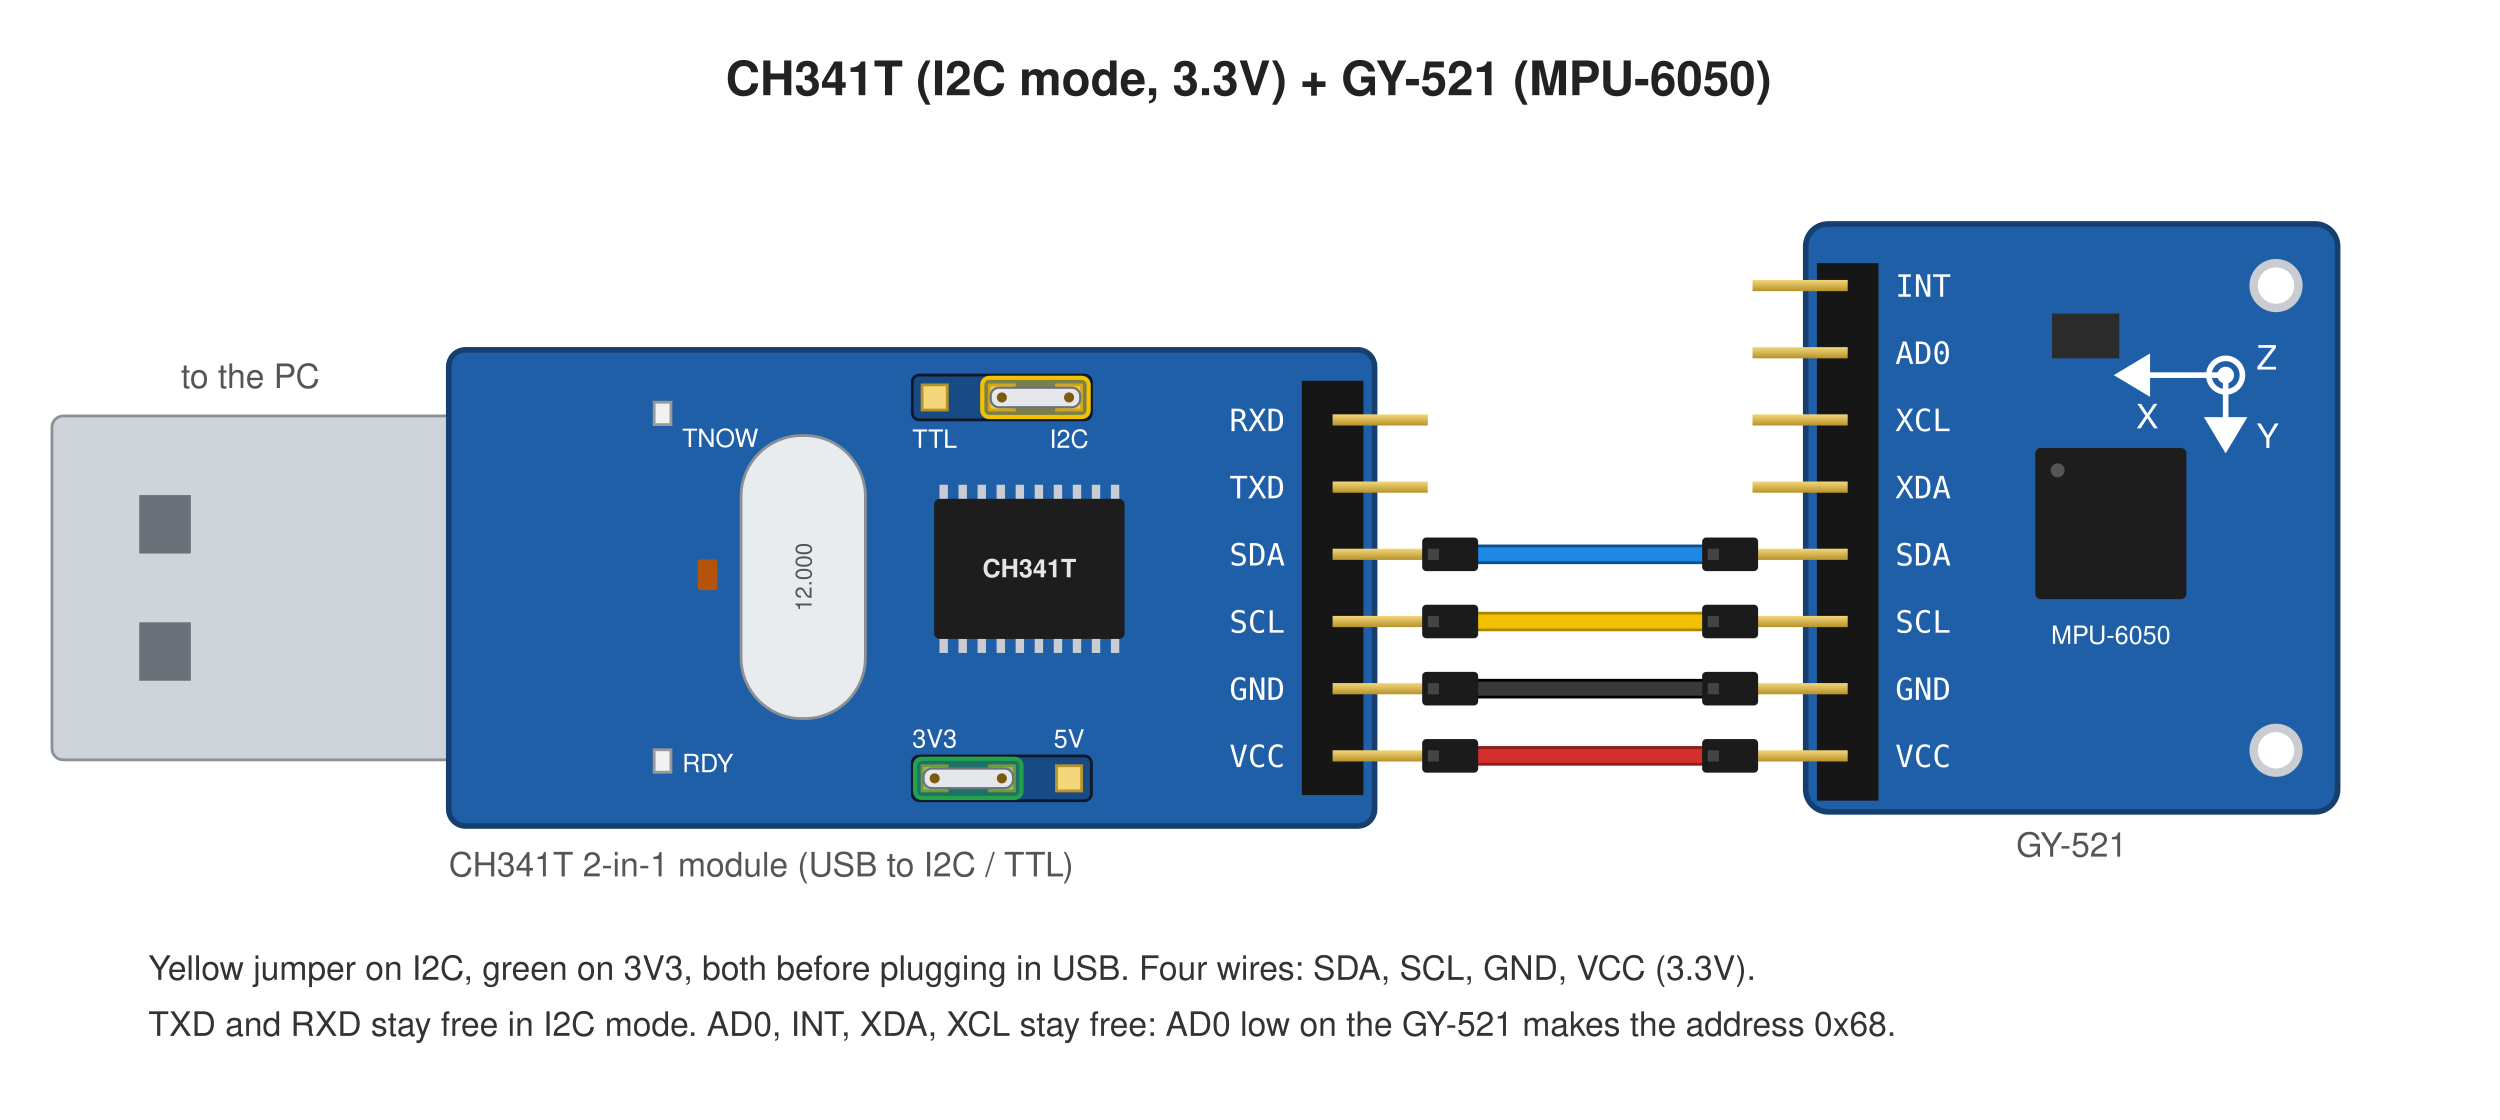
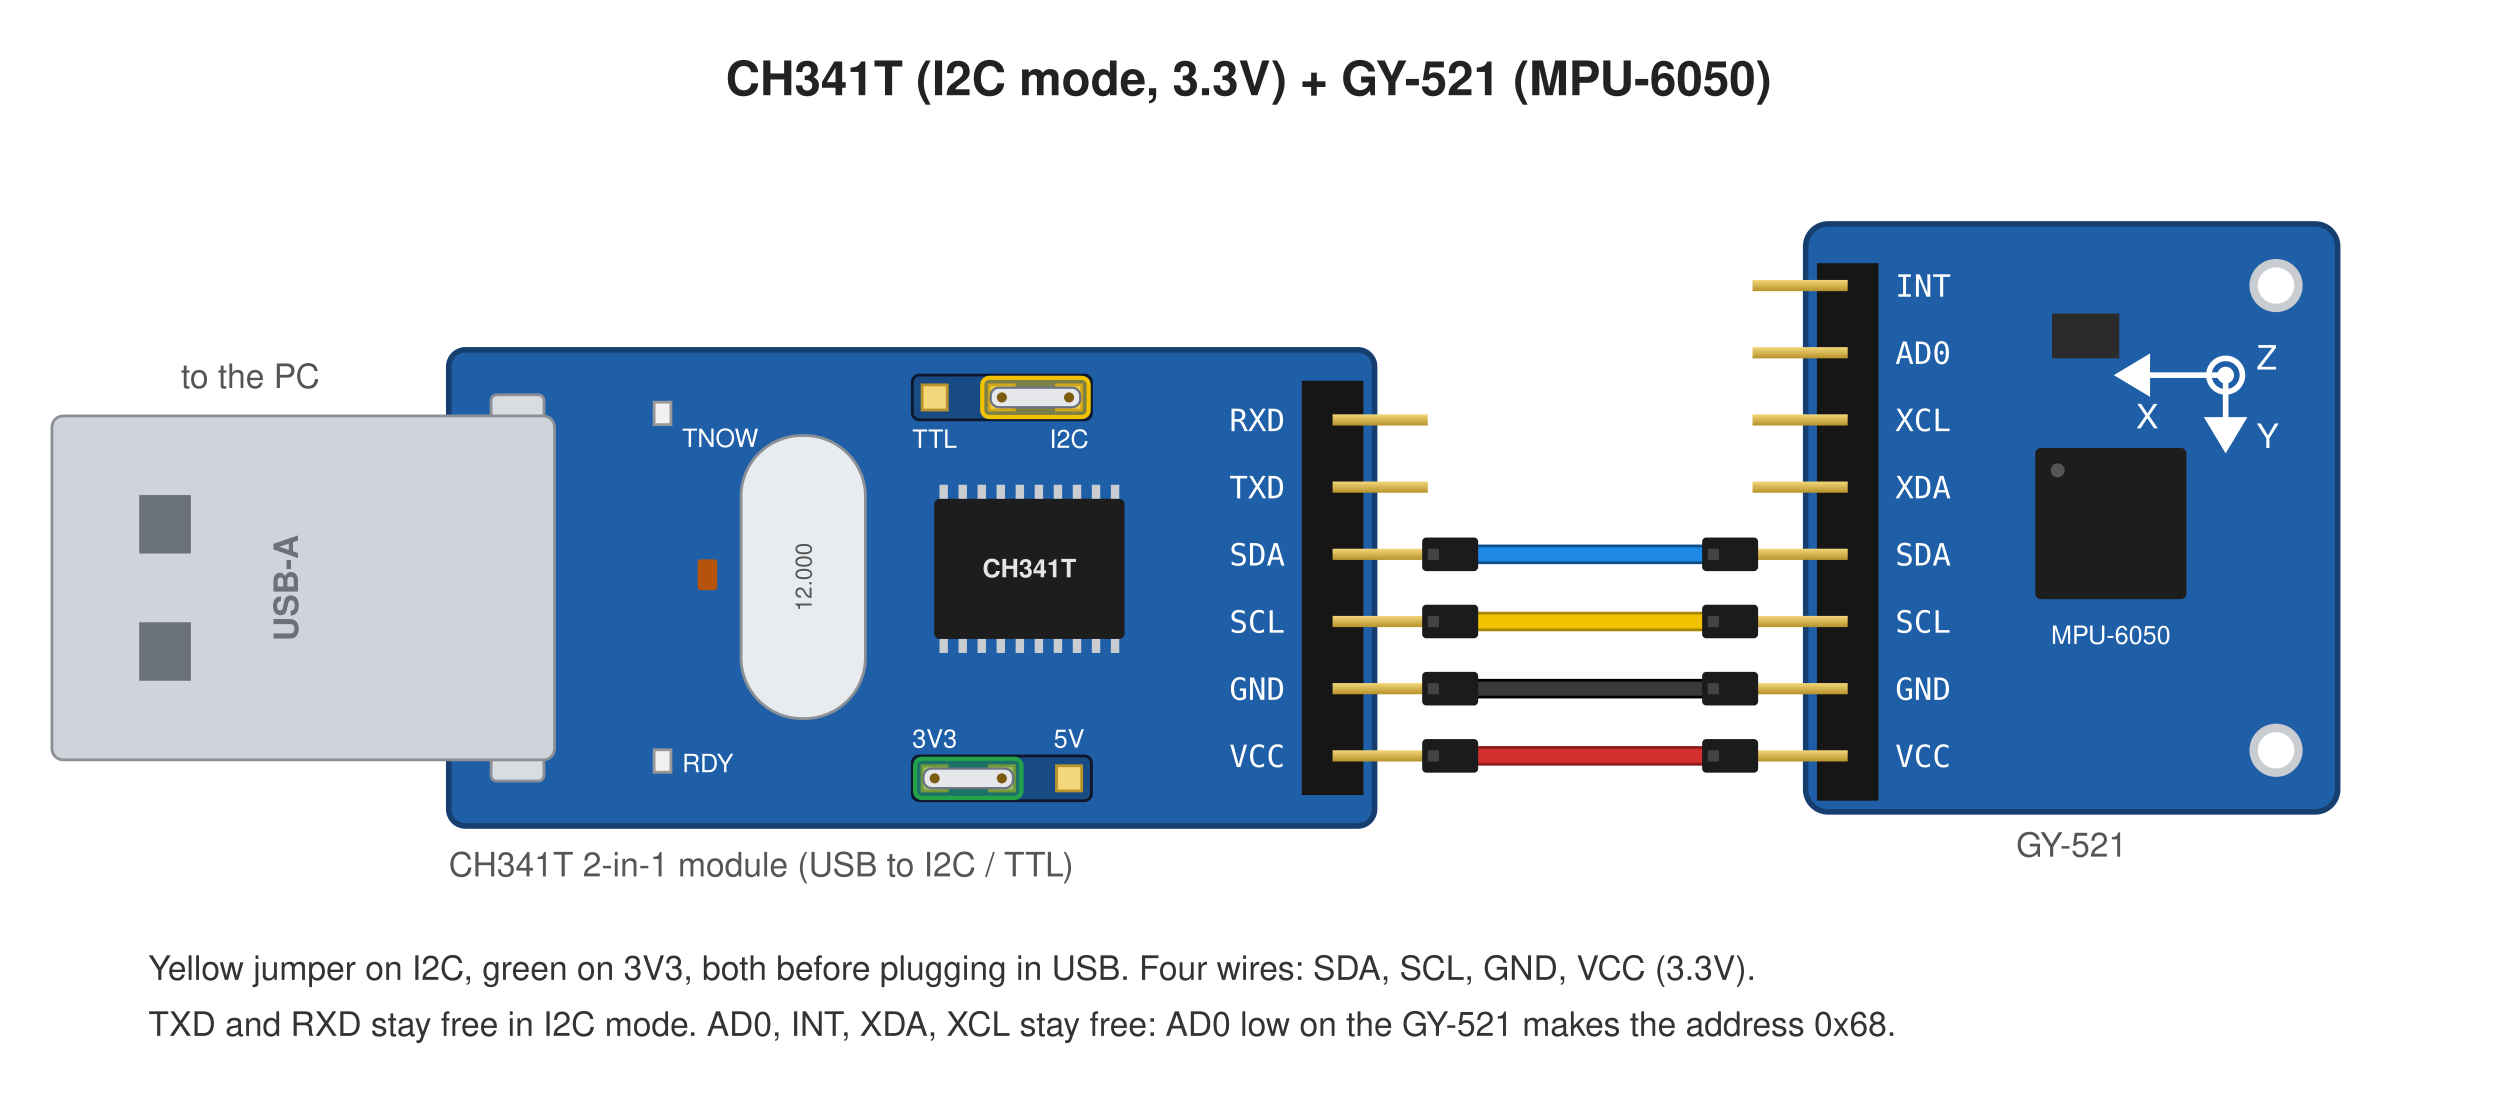
<svg xmlns="http://www.w3.org/2000/svg" viewBox="0 0 893 400" width="893" height="400" font-family="Helvetica, Arial, sans-serif">
  <style>@media (prefers-color-scheme: dark) { .bg { fill-opacity: 0.85 } }</style>
  <defs>
    <linearGradient id="metal" x1="0" y1="0" x2="0" y2="1">
      <stop offset="0" stop-color="#e9ecef" />
      <stop offset="0.5" stop-color="#b8bec5" />
      <stop offset="1" stop-color="#d9dde1" />
    </linearGradient>
    <linearGradient id="pin" x1="0" y1="0" x2="0" y2="1">
      <stop offset="0" stop-color="#f3d77a" />
      <stop offset="1" stop-color="#b8922a" />
    </linearGradient>
    <g id="dupont">
      <rect x="0" y="-6" width="20" height="12" rx="1.5" fill="#1b1b1b" />
      <rect x="2" y="-2" width="4" height="4" fill="#444" />
    </g>
  </defs>
  <rect class="bg" width="893" height="400" fill="#ffffff" />
  <text x="446" y="34" text-anchor="middle" font-size="17" font-weight="bold" fill="#222">CH341T (I2C mode, 3.3V) + GY-521 (MPU-6050)</text>
  <text x="89.425" y="138.583" text-anchor="middle" font-size="12" fill="#555">to the PC</text>
+   <rect x="160.291" y="124.961" width="330.709" height="170.079" rx="6" fill="#1f5fa8" stroke="#163f70" stroke-width="2" />
+   <rect x="175.409" y="141.024" width="18.898" height="9.449" rx="2" fill="#d9dde1" stroke="#8a9096" />
+   <rect x="175.409" y="269.528" width="18.898" height="9.449" rx="2" fill="#d9dde1" stroke="#8a9096" />
  <rect x="18.559" y="148.583" width="179.528" height="122.835" rx="4" fill="#cfd4da" stroke="#8a9096" />
  <rect x="49.74" y="176.835" width="18.425" height="20.882" fill="#6b7178" />
  <rect x="49.74" y="222.283" width="18.425" height="20.882" fill="#6b7178" />
-   <rect x="160.291" y="124.961" width="330.709" height="170.079" rx="6" fill="#1f5fa8" stroke="#163f70" stroke-width="2" />
+   <text transform="translate(106.4331 210.0) rotate(-90)" text-anchor="middle" font-size="12" font-weight="bold" fill="#6b7178">USB-A</text>
  <text x="160.291" y="313.039" font-size="12" fill="#555">CH341T 2-in-1 module (USB to I2C / TTL)</text>
  <rect x="465.0" y="136.0" width="22" height="148.0" fill="#161616" />
  <g fill="url(#pin)">
    <rect x="476.0" y="148.0" width="34.0" height="4" />
    <rect x="476.0" y="172.0" width="34.0" height="4" />
    <rect x="476.0" y="196.0" width="34.0" height="4" />
    <rect x="476.0" y="220.0" width="34.0" height="4" />
    <rect x="476.0" y="244.0" width="34.0" height="4" />
    <rect x="476.0" y="268.0" width="34.0" height="4" />
  </g>
  <g font-size="11" fill="#fff" font-family="Menlo, Consolas, monospace" text-anchor="end">
    <text x="459.0" y="154.0">RXD</text>
    <text x="459.0" y="178.0">TXD</text>
    <text x="459.0" y="202.0">SDA</text>
    <text x="459.0" y="226.0">SCL</text>
    <text x="459.0" y="250.0">GND</text>
    <text x="459.0" y="274.0">VCC</text>
  </g>
  <rect x="333.677" y="178.157" width="68.031" height="50.079" rx="2" fill="#1d1d1d" />
  <rect x="335.579" y="173.157" width="3" height="5" fill="#c9ccd1" />
  <rect x="335.579" y="228.236" width="3" height="5" fill="#c9ccd1" />
  <rect x="342.382" y="173.157" width="3" height="5" fill="#c9ccd1" />
  <rect x="342.382" y="228.236" width="3" height="5" fill="#c9ccd1" />
  <rect x="349.185" y="173.157" width="3" height="5" fill="#c9ccd1" />
  <rect x="349.185" y="228.236" width="3" height="5" fill="#c9ccd1" />
  <rect x="355.988" y="173.157" width="3" height="5" fill="#c9ccd1" />
  <rect x="355.988" y="228.236" width="3" height="5" fill="#c9ccd1" />
  <rect x="362.791" y="173.157" width="3" height="5" fill="#c9ccd1" />
  <rect x="362.791" y="228.236" width="3" height="5" fill="#c9ccd1" />
  <rect x="369.594" y="173.157" width="3" height="5" fill="#c9ccd1" />
  <rect x="369.594" y="228.236" width="3" height="5" fill="#c9ccd1" />
  <rect x="376.398" y="173.157" width="3" height="5" fill="#c9ccd1" />
  <rect x="376.398" y="228.236" width="3" height="5" fill="#c9ccd1" />
  <rect x="383.201" y="173.157" width="3" height="5" fill="#c9ccd1" />
  <rect x="383.201" y="228.236" width="3" height="5" fill="#c9ccd1" />
  <rect x="390.004" y="173.157" width="3" height="5" fill="#c9ccd1" />
  <rect x="390.004" y="228.236" width="3" height="5" fill="#c9ccd1" />
  <rect x="396.807" y="173.157" width="3" height="5" fill="#c9ccd1" />
  <rect x="396.807" y="228.236" width="3" height="5" fill="#c9ccd1" />
  <text x="367.693" y="206.197" text-anchor="middle" font-size="9" font-weight="bold" fill="#e5e5e5">CH341T</text>
  <rect x="264.701" y="155.575" width="44.409" height="101.102" rx="21.732" fill="#e9ecef" stroke="#8a9096" />
  <text transform="translate(289.9055 206.126) rotate(-90)" text-anchor="middle" font-size="8" fill="#555">12.000</text>
  <rect x="249.197" y="199.795" width="7" height="11" rx="1" fill="#b45309" />
  <rect x="325.866" y="133.969" width="64" height="16" rx="2.5" fill="#000" fill-opacity="0.22" stroke="#0f172a" stroke-width="1" />
  <rect x="377.366" y="137.469" width="9" height="9" fill="#f3d77a" stroke="#b8922a" />
  <rect x="353.366" y="137.469" width="9" height="9" fill="#f3d77a" stroke="#b8922a" />
  <rect x="329.366" y="137.469" width="9" height="9" fill="#f3d77a" stroke="#b8922a" />
  <rect x="350.866" y="134.969" width="38" height="14" rx="2.5" fill="#f2c200" fill-opacity="0.45" stroke="#f2c200" stroke-width="1.5" />
  <rect x="353.866" y="138.469" width="32" height="7" rx="3" fill="#e5e7eb" stroke="#6b7280" stroke-width="0.8" />
  <circle cx="357.866" cy="141.969" r="1.8" fill="#7a5b10" />
  <circle cx="381.866" cy="141.969" r="1.8" fill="#7a5b10" />
  <rect x="325.866" y="270.031" width="64" height="16" rx="2.5" fill="#000" fill-opacity="0.22" stroke="#0f172a" stroke-width="1" />
  <rect x="377.366" y="273.531" width="9" height="9" fill="#f3d77a" stroke="#b8922a" />
  <rect x="353.366" y="273.531" width="9" height="9" fill="#f3d77a" stroke="#b8922a" />
  <rect x="329.366" y="273.531" width="9" height="9" fill="#f3d77a" stroke="#b8922a" />
  <rect x="326.866" y="271.031" width="38" height="14" rx="2.5" fill="#22a34a" fill-opacity="0.45" stroke="#22a34a" stroke-width="1.5" />
  <rect x="329.866" y="274.531" width="32" height="7" rx="3" fill="#e5e7eb" stroke="#6b7280" stroke-width="0.8" />
  <circle cx="333.866" cy="278.031" r="1.8" fill="#7a5b10" />
  <circle cx="357.866" cy="278.031" r="1.8" fill="#7a5b10" />
  <text x="381.866" y="159.969" text-anchor="middle" font-size="9" fill="#fff">I2C</text>
  <text x="333.866" y="159.969" text-anchor="middle" font-size="9" fill="#fff">TTL</text>
  <text x="381.866" y="267.031" text-anchor="middle" font-size="9" fill="#fff">5V</text>
  <text x="333.866" y="267.031" text-anchor="middle" font-size="9" fill="#fff">3V3</text>
  <rect x="233.661" y="143.669" width="6" height="8" fill="#f1f1f1" stroke="#999" />
  <text x="243.661" y="159.669" font-size="9" fill="#fff">TNOW</text>
  <rect x="233.661" y="267.827" width="6" height="8" fill="#f1f1f1" stroke="#999" />
  <text x="243.661" y="275.827" font-size="9" fill="#fff">RDY</text>
  <g transform="translate(33 0)">
    <rect x="612" y="80" width="190" height="210" rx="8" fill="#1f5fa8" stroke="#163f70" stroke-width="2" />
    <circle cx="780" cy="102" r="8" fill="#fff" stroke="#c9ccd1" stroke-width="3" />
    <circle cx="780" cy="268" r="8" fill="#fff" stroke="#c9ccd1" stroke-width="3" />
    <rect x="616" y="94" width="22" height="192" fill="#161616" />
    <g fill="url(#pin)">
      <rect x="593" y="100" width="34" height="4" />
      <rect x="593" y="124" width="34" height="4" />
      <rect x="593" y="148" width="34" height="4" />
      <rect x="593" y="172" width="34" height="4" />
      <rect x="593" y="196" width="34" height="4" />
      <rect x="593" y="220" width="34" height="4" />
      <rect x="593" y="244" width="34" height="4" />
      <rect x="593" y="268" width="34" height="4" />
    </g>
    <g font-size="11" fill="#fff" font-family="Menlo, Consolas, monospace">
      <text x="644" y="106">INT</text>
      <text x="644" y="130">AD0</text>
      <text x="644" y="154">XCL</text>
      <text x="644" y="178">XDA</text>
      <text x="644" y="202">SDA</text>
      <text x="644" y="226">SCL</text>
      <text x="644" y="250">GND</text>
      <text x="644" y="274">VCC</text>
    </g>
    <rect x="694" y="160" width="54" height="54" rx="2" fill="#1d1d1d" />
    <circle cx="702" cy="168" r="2.5" fill="#555" />
    <text x="721" y="230" text-anchor="middle" font-size="9" fill="#fff">MPU-6050</text>
    <rect x="700" y="112" width="24" height="16" fill="#2b2b2b" />
    <text x="707" y="306" text-anchor="middle" font-size="12" fill="#555">GY-521</text>
    <g stroke-linecap="round" fill="none">
      <path d="M495 198 C 530 198, 545 198, 575 198" stroke="#0d4f8c" stroke-width="7" />
      <path d="M495 198 C 530 198, 545 198, 575 198" stroke="#1e88e5" stroke-width="5" />
      <path d="M495 222 C 530 222, 545 222, 575 222" stroke="#a88600" stroke-width="7" />
      <path d="M495 222 C 530 222, 545 222, 575 222" stroke="#f2c200" stroke-width="5" />
      <path d="M495 246 C 530 246, 545 246, 575 246" stroke="#000" stroke-width="7" />
      <path d="M495 246 C 530 246, 545 246, 575 246" stroke="#3a3a3a" stroke-width="5" />
      <path d="M495 270 C 530 270, 545 270, 575 270" stroke="#8e1c1c" stroke-width="7" />
      <path d="M495 270 C 530 270, 545 270, 575 270" stroke="#d32f2f" stroke-width="5" />
    </g>
    <use href="#dupont" x="475" y="198" />
    <use href="#dupont" x="475" y="222" />
    <use href="#dupont" x="475" y="246" />
    <use href="#dupont" x="475" y="270" />
    <use href="#dupont" x="575" y="198" />
    <use href="#dupont" x="575" y="222" />
    <use href="#dupont" x="575" y="246" />
    <use href="#dupont" x="575" y="270" />
    <g font-size="12" fill="#333">
      <text x="20" y="350">Yellow jumper on I2C, green on 3V3, both before plugging in USB. Four wires: SDA, SCL, GND, VCC (3.3V).</text>
      <text x="20" y="370">TXD and RXD stay free in I2C mode. AD0, INT, XDA, XCL stay free: AD0 low on the GY-521 makes the address 0x68.</text>
    </g>
    <g stroke="#fff" stroke-width="2" fill="#fff" font-size="12" font-family="Helvetica, Arial, sans-serif">
      <line x1="762" y1="134" x2="728" y2="134" />
      <path d="M734 128 L724 134 L734 140 z" />
      <text x="730" y="153" stroke="none">X</text>
      <line x1="762" y1="134" x2="762" y2="156" />
      <path d="M756 150 L762 160 L768 150 z" />
      <text x="773" y="160" stroke="none">Y</text>
      <circle cx="762" cy="134" r="6" fill="none" />
      <circle cx="762" cy="134" r="2" />
      <text x="773" y="132" stroke="none">Z</text>
    </g>
  </g>
</svg>
